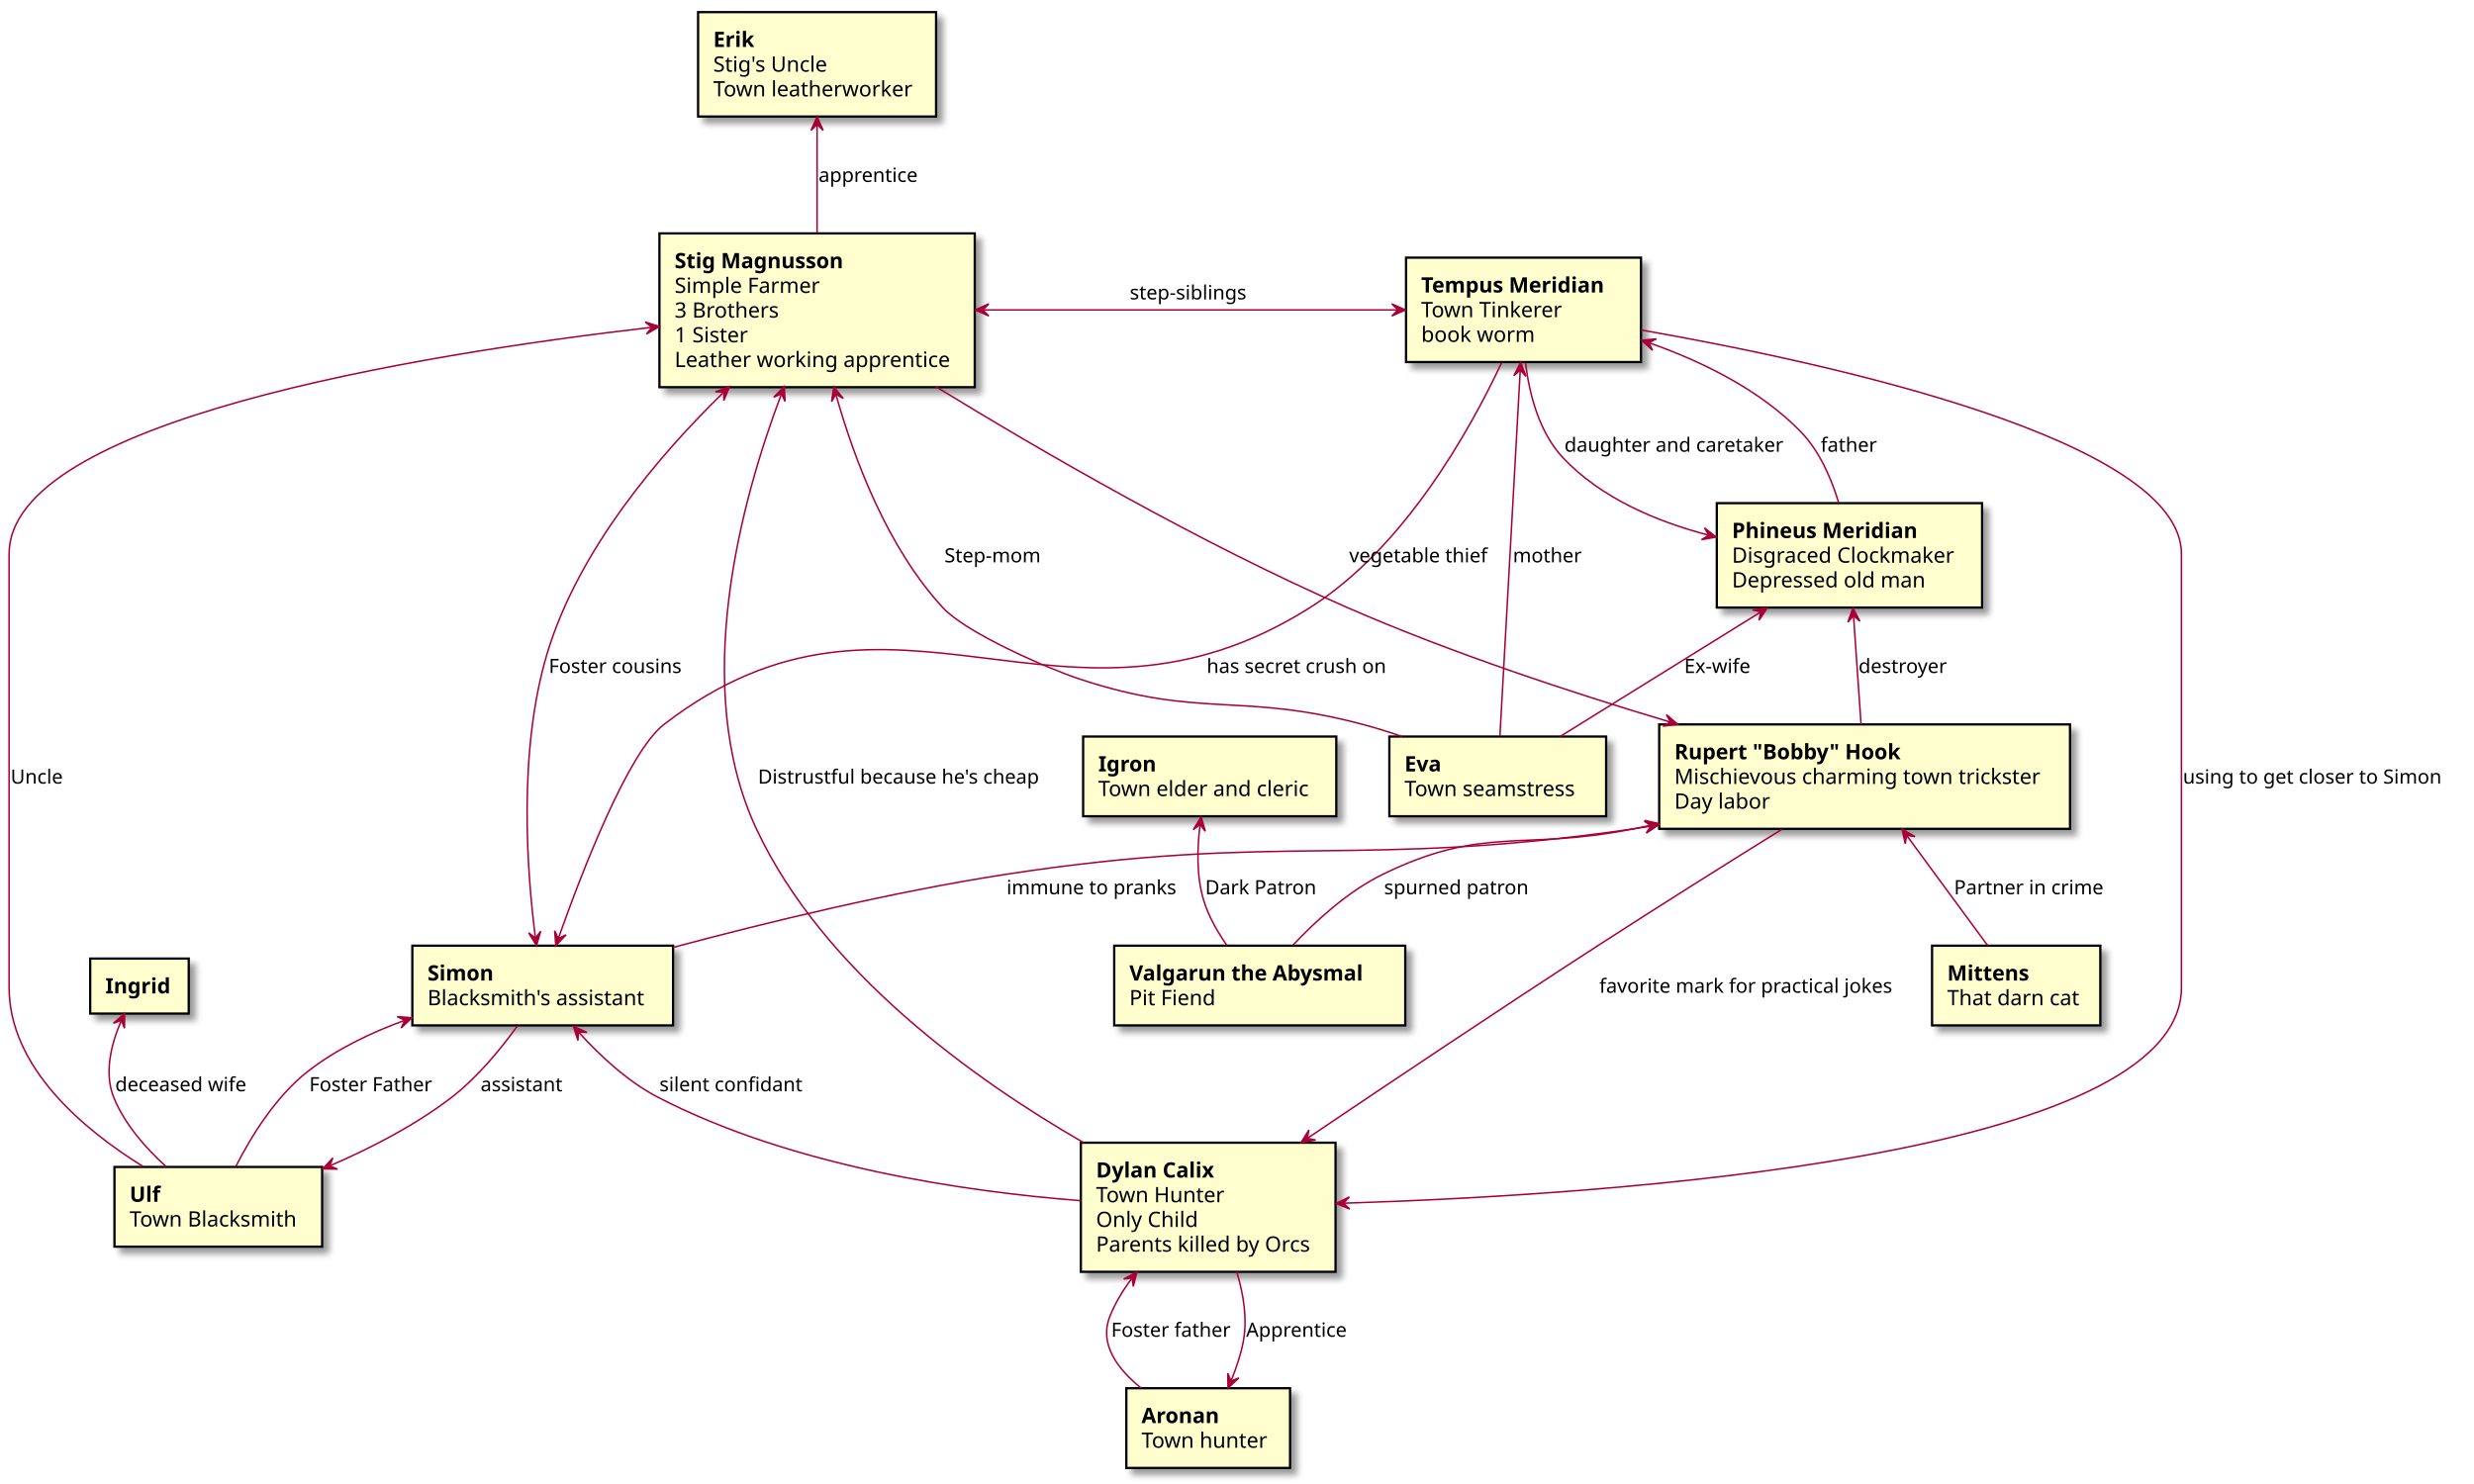
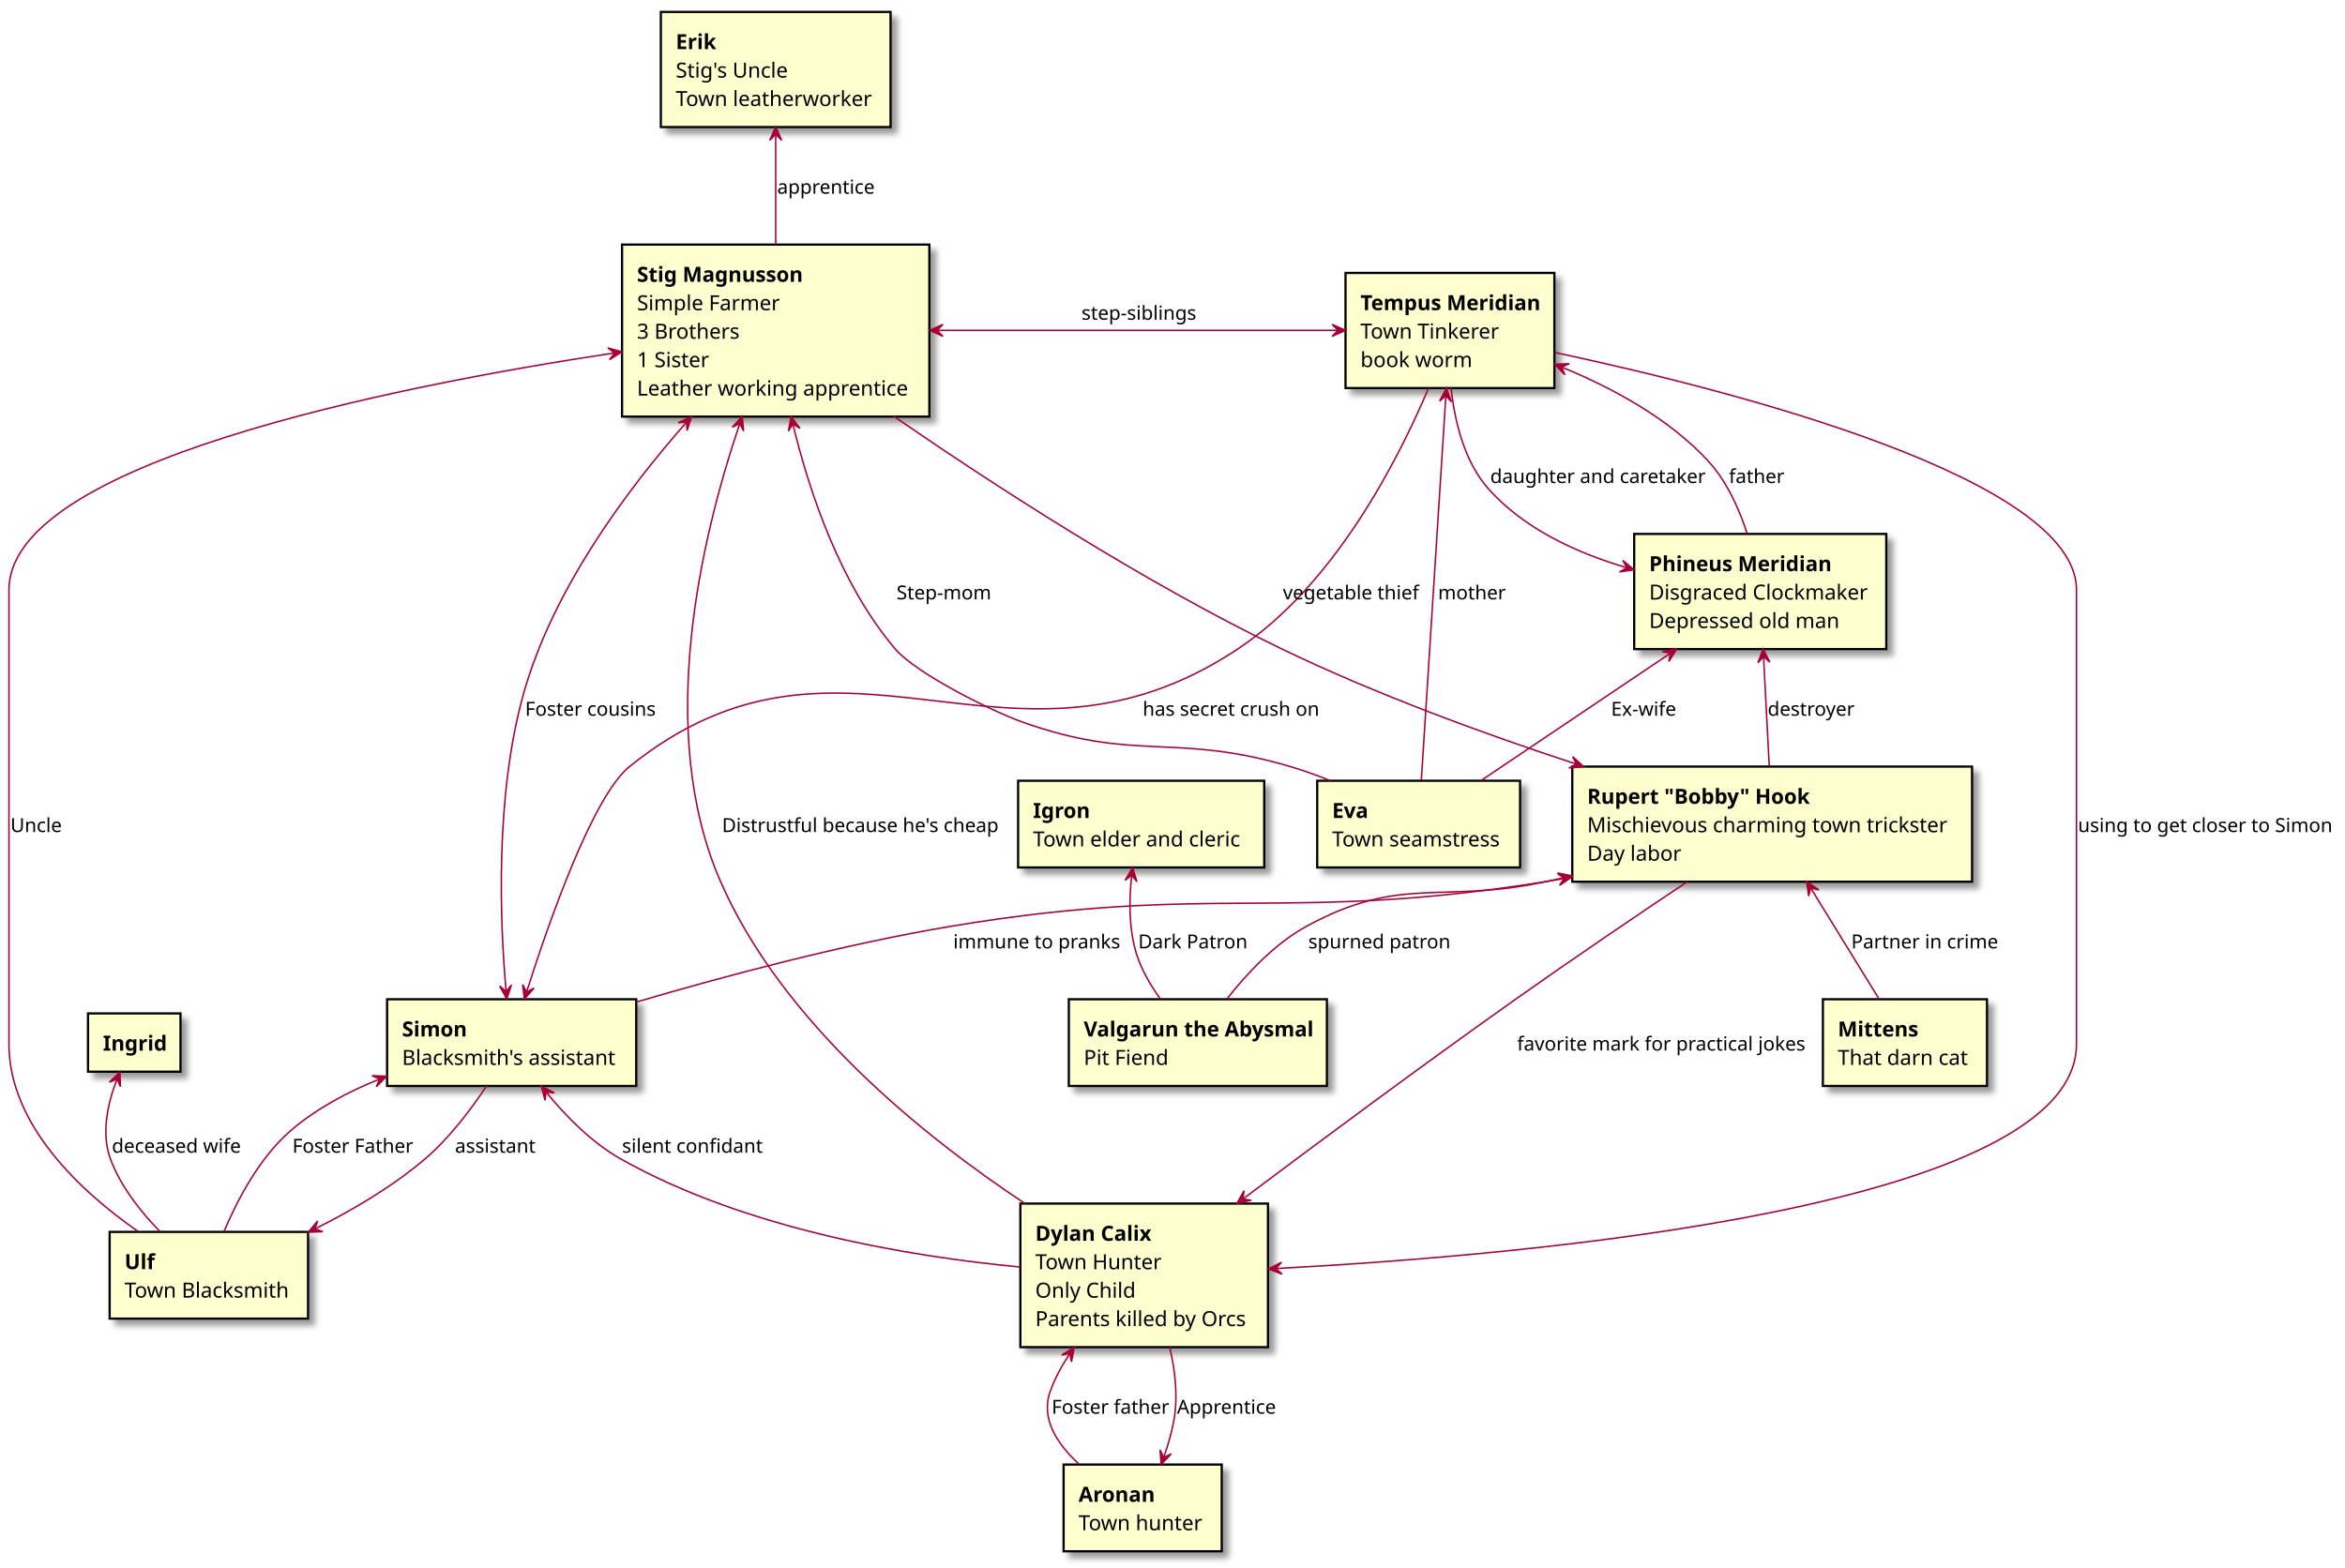
- <svg xmlns="http://www.w3.org/2000/svg" contentScriptType="application/ecmascript" contentStyleType="text/css" height="979px" preserveAspectRatio="none" style="width:1632px;height:979px;" version="1.1" viewBox="0 0 1632 979" width="1632px" zoomAndPan="magnify">
+ <svg xmlns="http://www.w3.org/2000/svg" contentScriptType="application/ecmascript" contentStyleType="text/css" height="1051px" preserveAspectRatio="none" style="width:1572px;height:1051px;" version="1.1" viewBox="0 0 1572 1051" width="1572px" zoomAndPan="magnify">
  <defs>
    <filter height="300%" id="f19bdcbiy6dqqt" width="300%" x="-1" y="-1">
      <feGaussianBlur result="blurOut" stdDeviation="2.0" />
      <feColorMatrix in="blurOut" result="blurOut2" type="matrix" values="0 0 0 0 0 0 0 0 0 0 0 0 0 0 0 0 0 0 .4 0" />
      <feOffset dx="4.0" dy="4.0" in="blurOut2" result="blurOut3" />
      <feBlend in="SourceGraphic" in2="blurOut3" mode="normal" />
    </filter>
  </defs>
  <g>
-     <rect fill="#FEFECE" filter="url(#f19bdcbiy6dqqt)" height="101.484" style="stroke: #000000; stroke-width: 1.5;" width="208" x="435" y="154" />
-     <text fill="#000000" font-family="sans-serif" font-size="14" font-weight="bold" lengthAdjust="spacingAndGlyphs" textLength="125" x="445" y="176.995">Stig Magnusson</text>
-     <text fill="#000000" font-family="sans-serif" font-size="14" lengthAdjust="spacingAndGlyphs" textLength="98" x="445" y="193.292">Simple Farmer</text>
-     <text fill="#000000" font-family="sans-serif" font-size="14" lengthAdjust="spacingAndGlyphs" textLength="73" x="445" y="209.589">3 Brothers</text>
-     <text fill="#000000" font-family="sans-serif" font-size="14" lengthAdjust="spacingAndGlyphs" textLength="52" x="445" y="225.886">1 Sister</text>
-     <text fill="#000000" font-family="sans-serif" font-size="14" lengthAdjust="spacingAndGlyphs" textLength="188" x="445" y="242.183">Leather working apprentice</text>
-     <rect fill="#FEFECE" filter="url(#f19bdcbiy6dqqt)" height="68.891" style="stroke: #000000; stroke-width: 1.5;" width="157" x="460.5" y="8" />
-     <text fill="#000000" font-family="sans-serif" font-size="14" font-weight="bold" lengthAdjust="spacingAndGlyphs" textLength="29" x="470.5" y="30.995">Erik</text>
-     <text fill="#000000" font-family="sans-serif" font-size="14" lengthAdjust="spacingAndGlyphs" textLength="80" x="470.5" y="47.292">Stig's Uncle</text>
-     <text fill="#000000" font-family="sans-serif" font-size="14" lengthAdjust="spacingAndGlyphs" textLength="137" x="470.5" y="63.589">Town leatherworker</text>
-     <rect fill="#FEFECE" filter="url(#f19bdcbiy6dqqt)" height="68.891" style="stroke: #000000; stroke-width: 1.5;" width="155" x="927.5" y="170" />
-     <text fill="#000000" font-family="sans-serif" font-size="14" font-weight="bold" lengthAdjust="spacingAndGlyphs" textLength="135" x="937.5" y="192.995">Tempus Meridian</text>
-     <text fill="#000000" font-family="sans-serif" font-size="14" lengthAdjust="spacingAndGlyphs" textLength="99" x="937.5" y="209.292">Town Tinkerer</text>
-     <text fill="#000000" font-family="sans-serif" font-size="14" lengthAdjust="spacingAndGlyphs" textLength="77" x="937.5" y="225.589">book worm</text>
-     <rect fill="#FEFECE" filter="url(#f19bdcbiy6dqqt)" height="68.891" style="stroke: #000000; stroke-width: 1.5;" width="175" x="1132.5" y="332" />
-     <text fill="#000000" font-family="sans-serif" font-size="14" font-weight="bold" lengthAdjust="spacingAndGlyphs" textLength="135" x="1142.5" y="354.995">Phineus Meridian</text>
-     <text fill="#000000" font-family="sans-serif" font-size="14" lengthAdjust="spacingAndGlyphs" textLength="155" x="1142.5" y="371.292">Disgraced Clockmaker</text>
-     <text fill="#000000" font-family="sans-serif" font-size="14" lengthAdjust="spacingAndGlyphs" textLength="136" x="1142.5" y="387.589">Depressed old man</text>
-     <rect fill="#FEFECE" filter="url(#f19bdcbiy6dqqt)" height="52.594" style="stroke: #000000; stroke-width: 1.5;" width="143" x="916.5" y="486" />
-     <text fill="#000000" font-family="sans-serif" font-size="14" font-weight="bold" lengthAdjust="spacingAndGlyphs" textLength="27" x="926.5" y="508.995">Eva</text>
-     <text fill="#000000" font-family="sans-serif" font-size="14" lengthAdjust="spacingAndGlyphs" textLength="123" x="926.5" y="525.292">Town seamstress</text>
-     <rect fill="#FEFECE" filter="url(#f19bdcbiy6dqqt)" height="85.188" style="stroke: #000000; stroke-width: 1.5;" width="168" x="713" y="754" />
-     <text fill="#000000" font-family="sans-serif" font-size="14" font-weight="bold" lengthAdjust="spacingAndGlyphs" textLength="85" x="723" y="776.995">Dylan Calix</text>
-     <text fill="#000000" font-family="sans-serif" font-size="14" lengthAdjust="spacingAndGlyphs" textLength="89" x="723" y="793.292">Town Hunter</text>
-     <text fill="#000000" font-family="sans-serif" font-size="14" lengthAdjust="spacingAndGlyphs" textLength="68" x="723" y="809.589">Only Child</text>
-     <text fill="#000000" font-family="sans-serif" font-size="14" lengthAdjust="spacingAndGlyphs" textLength="148" x="723" y="825.886">Parents killed by Orcs</text>
-     <rect fill="#FEFECE" filter="url(#f19bdcbiy6dqqt)" height="52.594" style="stroke: #000000; stroke-width: 1.5;" width="108" x="743" y="916" />
-     <text fill="#000000" font-family="sans-serif" font-size="14" font-weight="bold" lengthAdjust="spacingAndGlyphs" textLength="57" x="753" y="938.995">Aronan</text>
-     <text fill="#000000" font-family="sans-serif" font-size="14" lengthAdjust="spacingAndGlyphs" textLength="88" x="753" y="955.292">Town hunter</text>
-     <rect fill="#FEFECE" filter="url(#f19bdcbiy6dqqt)" height="52.594" style="stroke: #000000; stroke-width: 1.5;" width="172" x="272" y="624" />
-     <text fill="#000000" font-family="sans-serif" font-size="14" font-weight="bold" lengthAdjust="spacingAndGlyphs" textLength="48" x="282" y="646.995">Simon</text>
-     <text fill="#000000" font-family="sans-serif" font-size="14" lengthAdjust="spacingAndGlyphs" textLength="152" x="282" y="663.292">Blacksmith's assistant</text>
-     <rect fill="#FEFECE" filter="url(#f19bdcbiy6dqqt)" height="52.594" style="stroke: #000000; stroke-width: 1.5;" width="137" x="75.5" y="770" />
-     <text fill="#000000" font-family="sans-serif" font-size="14" font-weight="bold" lengthAdjust="spacingAndGlyphs" textLength="21" x="85.5" y="792.995">Ulf</text>
-     <text fill="#000000" font-family="sans-serif" font-size="14" lengthAdjust="spacingAndGlyphs" textLength="117" x="85.5" y="809.292">Town Blacksmith</text>
-     <rect fill="#FEFECE" filter="url(#f19bdcbiy6dqqt)" height="68.891" style="stroke: #000000; stroke-width: 1.5;" width="271" x="1094.5" y="478" />
-     <text fill="#000000" font-family="sans-serif" font-size="14" font-weight="bold" lengthAdjust="spacingAndGlyphs" textLength="166" x="1104.5" y="500.995">Rupert "Bobby" Hook</text>
-     <text fill="#000000" font-family="sans-serif" font-size="14" lengthAdjust="spacingAndGlyphs" textLength="251" x="1104.5" y="517.292">Mischievous charming town trickster</text>
-     <text fill="#000000" font-family="sans-serif" font-size="14" lengthAdjust="spacingAndGlyphs" textLength="64" x="1104.5" y="533.589">Day labor</text>
-     <rect fill="#FEFECE" filter="url(#f19bdcbiy6dqqt)" height="52.594" style="stroke: #000000; stroke-width: 1.5;" width="111" x="1274.5" y="624" />
-     <text fill="#000000" font-family="sans-serif" font-size="14" font-weight="bold" lengthAdjust="spacingAndGlyphs" textLength="58" x="1284.5" y="646.995">Mittens</text>
-     <text fill="#000000" font-family="sans-serif" font-size="14" lengthAdjust="spacingAndGlyphs" textLength="91" x="1284.5" y="663.292">That darn cat</text>
-     <rect fill="#FEFECE" filter="url(#f19bdcbiy6dqqt)" height="52.594" style="stroke: #000000; stroke-width: 1.5;" width="167" x="714.5" y="486" />
-     <text fill="#000000" font-family="sans-serif" font-size="14" font-weight="bold" lengthAdjust="spacingAndGlyphs" textLength="41" x="724.5" y="508.995">Igron</text>
-     <text fill="#000000" font-family="sans-serif" font-size="14" lengthAdjust="spacingAndGlyphs" textLength="147" x="724.5" y="525.292">Town elder and cleric</text>
-     <rect fill="#FEFECE" filter="url(#f19bdcbiy6dqqt)" height="36.297" style="stroke: #000000; stroke-width: 1.5;" width="65" x="59.5" y="632.5" />
-     <text fill="#000000" font-family="sans-serif" font-size="14" font-weight="bold" lengthAdjust="spacingAndGlyphs" textLength="45" x="69.5" y="655.495">Ingrid</text>
-     <rect fill="#FEFECE" filter="url(#f19bdcbiy6dqqt)" height="52.594" style="stroke: #000000; stroke-width: 1.5;" width="192" x="735" y="624" />
-     <text fill="#000000" font-family="sans-serif" font-size="14" font-weight="bold" lengthAdjust="spacingAndGlyphs" textLength="172" x="745" y="646.995">Valgarun the Abysmal</text>
-     <text fill="#000000" font-family="sans-serif" font-size="14" lengthAdjust="spacingAndGlyphs" textLength="59" x="745" y="663.292">Pit Fiend</text>
-     <path d="M1089.52,544.46 C1085.3,545.33 1081.12,546.17 1077,547 C1003.92,561.64 978.95,544.25 912,577 C889.11,588.2 867.84,607.75 852.84,623.72 " fill="none" id="james&lt;-valgarun" style="stroke: #A80036; stroke-width: 1.0;" />
-     <polygon fill="#A80036" points="1094.49,543.44,1084.872,541.32,1089.591,544.44,1086.472,549.159,1094.49,543.44" style="stroke: #A80036; stroke-width: 1.0;" />
-     <text fill="#000000" font-family="sans-serif" font-size="13" lengthAdjust="spacingAndGlyphs" textLength="98" x="913" y="590.067">spurned patron</text>
-     <path d="M791.67,544.11 C789.7,559.39 789.15,578 794,594 C797.19,604.53 803.11,614.89 809.29,623.75 " fill="none" id="igron&lt;-valgarun" style="stroke: #A80036; stroke-width: 1.0;" />
-     <polygon fill="#A80036" points="792.38,539.06,787.158,547.41,791.679,544.011,795.078,548.532,792.38,539.06" style="stroke: #A80036; stroke-width: 1.0;" />
-     <text fill="#000000" font-family="sans-serif" font-size="13" lengthAdjust="spacingAndGlyphs" textLength="76" x="795" y="590.067">Dark Patron</text>
-     <path d="M80.03,673.43 C73.67,688.09 68.39,707.63 75,724 C82.17,741.76 96.09,757.56 109.57,769.76 " fill="none" id="ingrid&lt;-ulf" style="stroke: #A80036; stroke-width: 1.0;" />
-     <polygon fill="#A80036" points="82.22,668.65,74.83,675.16,80.134,673.194,82.1,678.498,82.22,668.65" style="stroke: #A80036; stroke-width: 1.0;" />
-     <text fill="#000000" font-family="sans-serif" font-size="13" lengthAdjust="spacingAndGlyphs" textLength="90" x="76" y="720.067">deceased wife</text>
-     <path d="M1127.07,353.12 C1092.73,344.14 1056.09,328.67 1031,302 C1015.19,285.19 1008.79,259.8 1006.29,239.28 " fill="none" id="phineus&lt;-rob" style="stroke: #A80036; stroke-width: 1.0;" />
-     <polygon fill="#A80036" points="1132.12,354.4,1124.376,348.315,1127.273,353.174,1122.414,356.071,1132.12,354.4" style="stroke: #A80036; stroke-width: 1.0;" />
-     <text fill="#000000" font-family="sans-serif" font-size="13" lengthAdjust="spacingAndGlyphs" textLength="151" x="1032" y="298.067">daughter and caretaker</text>
-     <path d="M1087.95,226.22 C1122.61,238.44 1161,257.14 1188,285 C1200.35,297.74 1208.11,315.84 1212.89,331.65 " fill="none" id="rob&lt;-phineus" style="stroke: #A80036; stroke-width: 1.0;" />
-     <polygon fill="#A80036" points="1082.86,224.46,1090.067,231.173,1087.588,226.088,1092.672,223.609,1082.86,224.46" style="stroke: #A80036; stroke-width: 1.0;" />
-     <text fill="#000000" font-family="sans-serif" font-size="13" lengthAdjust="spacingAndGlyphs" textLength="38" x="1201" y="298.067">father</text>
-     <path d="M1161.44,403.85 C1120.14,429.48 1065.86,463.17 1029.11,485.99 " fill="none" id="phineus&lt;-eva" style="stroke: #A80036; stroke-width: 1.0;" />
-     <polygon fill="#A80036" points="1165.9,401.08,1156.143,402.42,1161.65,403.713,1160.356,409.22,1165.9,401.08" style="stroke: #A80036; stroke-width: 1.0;" />
-     <text fill="#000000" font-family="sans-serif" font-size="13" lengthAdjust="spacingAndGlyphs" textLength="44" x="1111" y="444.067">Ex-wife</text>
-     <path d="M551.37,260.12 C563.37,302.75 585.27,361.22 622,401 C637.31,417.58 690.58,440.9 712,448 C791.9,474.49 817.65,456.4 899,478 C907.46,480.25 916.23,483 924.82,485.95 " fill="none" id="clem&lt;-eva" style="stroke: #A80036; stroke-width: 1.0;" />
-     <polygon fill="#A80036" points="550.03,255.27,548.561,265.009,551.356,260.091,556.274,262.886,550.03,255.27" style="stroke: #A80036; stroke-width: 1.0;" />
-     <text fill="#000000" font-family="sans-serif" font-size="13" lengthAdjust="spacingAndGlyphs" textLength="69" x="623" y="371.067">Step-mom</text>
-     <path d="M1222.71,406.52 C1224.26,428.86 1226.19,456.6 1227.67,477.95 " fill="none" id="phineus&lt;-james" style="stroke: #A80036; stroke-width: 1.0;" />
-     <polygon fill="#A80036" points="1222.34,401.26,1218.967,410.513,1222.683,406.248,1226.948,409.964,1222.34,401.26" style="stroke: #A80036; stroke-width: 1.0;" />
-     <text fill="#000000" font-family="sans-serif" font-size="13" lengthAdjust="spacingAndGlyphs" textLength="61" x="1226" y="444.067">destroyer</text>
-     <path d="M648.37,204.5 C731.95,204.5 845.4,204.5 921.71,204.5 " fill="none" id="clem-rob" style="stroke: #A80036; stroke-width: 1.0;" />
-     <polygon fill="#A80036" points="927.14,204.5,918.14,200.5,922.14,204.5,918.14,208.5,927.14,204.5" style="stroke: #A80036; stroke-width: 1.0;" />
-     <polygon fill="#A80036" points="643.29,204.5,652.29,208.5,648.29,204.5,652.29,200.5,643.29,204.5" style="stroke: #A80036; stroke-width: 1.0;" />
-     <text fill="#000000" font-family="sans-serif" font-size="13" lengthAdjust="spacingAndGlyphs" textLength="80" x="745.25" y="197.567">step-siblings</text>
-     <path d="M368.38,619.01 C384.04,574.8 414.38,496.2 438,478 C590.4,360.56 701.23,503.59 864,401 C926.31,361.73 969.59,284.05 990.55,239.34 " fill="none" id="martin&lt;-rob" style="stroke: #A80036; stroke-width: 1.0;" />
-     <polygon fill="#A80036" points="366.64,623.96,373.418,616.814,368.311,619.247,365.877,614.141,366.64,623.96" style="stroke: #A80036; stroke-width: 1.0;" />
-     <text fill="#000000" font-family="sans-serif" font-size="13" lengthAdjust="spacingAndGlyphs" textLength="126" x="796" y="444.067">has secret crush on</text>
-     <path d="M886.42,793.92 C1062.89,788.37 1439,763.41 1439,651.5 C1439,365.5 1439,365.5 1439,365.5 C1439,290.42 1207.42,239.65 1082.59,217.74 " fill="none" id="dave&lt;-rob" style="stroke: #A80036; stroke-width: 1.0;" />
-     <polygon fill="#A80036" points="881.26,794.08,890.381,797.794,886.258,793.923,890.13,789.798,881.26,794.08" style="stroke: #A80036; stroke-width: 1.0;" />
-     <text fill="#000000" font-family="sans-serif" font-size="13" lengthAdjust="spacingAndGlyphs" textLength="180" x="1440" y="517.067">using to get closer to Simon</text>
-     <path d="M1002.84,244.33 C999.32,307.8 992.41,432.08 989.43,485.78 " fill="none" id="rob&lt;-eva" style="stroke: #A80036; stroke-width: 1.0;" />
-     <polygon fill="#A80036" points="1003.13,239.12,998.647,247.889,1002.858,244.113,1006.635,248.324,1003.13,239.12" style="stroke: #A80036; stroke-width: 1.0;" />
-     <text fill="#000000" font-family="sans-serif" font-size="13" lengthAdjust="spacingAndGlyphs" textLength="47" x="998" y="371.067">mother</text>
-     <path d="M746.6,843.62 C740.65,851.48 735.47,860.02 732,869 C725.05,886.97 737.18,903.32 752.77,915.92 " fill="none" id="dave&lt;-aronan" style="stroke: #A80036; stroke-width: 1.0;" />
-     <polygon fill="#A80036" points="749.98,839.33,741.275,843.937,746.891,843.262,747.566,848.879,749.98,839.33" style="stroke: #A80036; stroke-width: 1.0;" />
-     <text fill="#000000" font-family="sans-serif" font-size="13" lengthAdjust="spacingAndGlyphs" textLength="82" x="733" y="882.067">Foster father</text>
-     <path d="M812.12,911.06 C815.37,903.09 818.33,894.39 820,886 C823.07,870.59 820.32,853.86 815.8,839.14 " fill="none" id="aronan&lt;-dave" style="stroke: #A80036; stroke-width: 1.0;" />
-     <polygon fill="#A80036" points="810.07,915.91,817.267,909.186,812.022,911.307,809.902,906.063,810.07,915.91" style="stroke: #A80036; stroke-width: 1.0;" />
-     <text fill="#000000" font-family="sans-serif" font-size="13" lengthAdjust="spacingAndGlyphs" textLength="69" x="822" y="882.067">Apprentice</text>
-     <path d="M515.46,260.01 C489.01,329.91 455.13,453.29 499,547 C543.2,641.41 642.86,712.49 714.77,753.94 " fill="none" id="clem&lt;-dave" style="stroke: #A80036; stroke-width: 1.0;" />
-     <polygon fill="#A80036" points="517.35,255.07,510.382,262.03,515.552,259.736,517.846,264.906,517.35,255.07" style="stroke: #A80036; stroke-width: 1.0;" />
-     <text fill="#000000" font-family="sans-serif" font-size="13" lengthAdjust="spacingAndGlyphs" textLength="196" x="500" y="517.067">Distrustful because he's cheap</text>
-     <path d="M217.48,769.29 C244.31,757.75 273.95,742.55 298,724 C314.95,710.93 330.26,692.25 341.18,677.13 " fill="none" id="ulf&lt;-martin" style="stroke: #A80036; stroke-width: 1.0;" />
-     <polygon fill="#A80036" points="212.85,771.26,222.697,771.428,217.453,769.308,219.574,764.063,212.85,771.26" style="stroke: #A80036; stroke-width: 1.0;" />
-     <text fill="#000000" font-family="sans-serif" font-size="13" lengthAdjust="spacingAndGlyphs" textLength="58" x="317" y="720.067">assistant</text>
-     <path d="M267,673.24 C244.61,681.4 221.71,692.38 203,707 C181.76,723.6 165.55,750.05 155.55,769.72 " fill="none" id="martin&lt;-ulf" style="stroke: #A80036; stroke-width: 1.0;" />
-     <polygon fill="#A80036" points="271.77,671.54,261.951,670.777,267.057,673.211,264.624,678.317,271.77,671.54" style="stroke: #A80036; stroke-width: 1.0;" />
-     <text fill="#000000" font-family="sans-serif" font-size="13" lengthAdjust="spacingAndGlyphs" textLength="85" x="204" y="720.067">Foster Father</text>
-     <path d="M1101.69,476.42 C1036.81,457.06 957.52,430.89 889,401 C792.03,358.7 686.83,297.71 617.35,255.13 " fill="none" id="james&lt;-clem" style="stroke: #A80036; stroke-width: 1.0;" />
-     <polygon fill="#A80036" points="1106.73,477.92,1099.25,471.513,1101.939,476.49,1096.962,479.179,1106.73,477.92" style="stroke: #A80036; stroke-width: 1.0;" />
-     <text fill="#000000" font-family="sans-serif" font-size="13" lengthAdjust="spacingAndGlyphs" textLength="95" x="890" y="371.067">vegetable thief</text>
-     <path d="M862.53,751.04 C914.26,716.12 988.41,666.46 1054,624 C1094.43,597.82 1140.56,568.9 1175.44,547.21 " fill="none" id="dave&lt;-james" style="stroke: #A80036; stroke-width: 1.0;" />
-     <polygon fill="#A80036" points="858.22,753.95,867.917,752.224,862.363,751.15,863.437,745.596,858.22,753.95" style="stroke: #A80036; stroke-width: 1.0;" />
-     <text fill="#000000" font-family="sans-serif" font-size="13" lengthAdjust="spacingAndGlyphs" textLength="201" x="1055" y="655.067">favorite mark for practical jokes</text>
-     <path d="M539,82.12 C539,103.68 539,130.78 539,153.9 " fill="none" id="erik&lt;-clem" style="stroke: #A80036; stroke-width: 1.0;" />
-     <polygon fill="#A80036" points="539,77.04,535,86.04,539,82.04,543,86.04,539,77.04" style="stroke: #A80036; stroke-width: 1.0;" />
-     <text fill="#000000" font-family="sans-serif" font-size="13" lengthAdjust="spacingAndGlyphs" textLength="68" x="540" y="120.067">apprentice</text>
-     <path d="M477.33,258.88 C434.49,300.62 381.55,362.86 361,431 C341.53,495.57 347.65,575.83 353.21,618.85 " fill="none" id="clem-martin" style="stroke: #A80036; stroke-width: 1.0;" />
-     <polygon fill="#A80036" points="353.89,623.91,356.673,614.462,353.233,618.953,348.742,615.514,353.89,623.91" style="stroke: #A80036; stroke-width: 1.0;" />
-     <polygon fill="#A80036" points="481.18,255.15,471.932,258.537,477.588,258.628,477.497,264.284,481.18,255.15" style="stroke: #A80036; stroke-width: 1.0;" />
-     <text fill="#000000" font-family="sans-serif" font-size="13" lengthAdjust="spacingAndGlyphs" textLength="92" x="362" y="444.067">Foster cousins</text>
-     <path d="M429.93,215.98 C274,234.03 6,277.81 6,365.5 C6,365.5 6,365.5 6,651.5 C6,704.31 54.97,745.3 94.57,769.81 " fill="none" id="clem&lt;-ulf" style="stroke: #A80036; stroke-width: 1.0;" />
-     <polygon fill="#A80036" points="434.97,215.4,425.572,212.454,430.003,215.971,426.486,220.402,434.97,215.4" style="stroke: #A80036; stroke-width: 1.0;" />
-     <text fill="#000000" font-family="sans-serif" font-size="13" lengthAdjust="spacingAndGlyphs" textLength="36" x="7" y="517.067">Uncle</text>
-     <path d="M1089.05,545.14 C1085,545.8 1080.97,546.42 1077,547 C894.43,573.46 845.33,548.91 663,577 C588.23,588.52 504.74,608.9 444.04,625.13 " fill="none" id="james&lt;-martin" style="stroke: #A80036; stroke-width: 1.0;" />
-     <polygon fill="#A80036" points="1094.21,544.29,1084.678,541.811,1089.277,545.105,1085.982,549.704,1094.21,544.29" style="stroke: #A80036; stroke-width: 1.0;" />
-     <text fill="#000000" font-family="sans-serif" font-size="13" lengthAdjust="spacingAndGlyphs" textLength="117" x="664" y="590.067">immune to pranks</text>
-     <path d="M381.62,680.98 C395.33,696.13 413.85,713.56 434,724 C522.25,769.74 636.45,786.31 712.98,792.26 " fill="none" id="martin&lt;-dave" style="stroke: #A80036; stroke-width: 1.0;" />
-     <polygon fill="#A80036" points="378.24,677.19,381.25,686.568,381.57,680.92,387.218,681.24,378.24,677.19" style="stroke: #A80036; stroke-width: 1.0;" />
-     <text fill="#000000" font-family="sans-serif" font-size="13" lengthAdjust="spacingAndGlyphs" textLength="97" x="435" y="720.067">silent confidant</text>
-     <path d="M1257.84,551.37 C1274.86,574.51 1296.17,603.5 1311.21,623.95 " fill="none" id="james&lt;-mittens" style="stroke: #A80036; stroke-width: 1.0;" />
-     <polygon fill="#A80036" points="1254.72,547.12,1256.821,556.742,1257.679,551.151,1263.27,552.008,1254.72,547.12" style="stroke: #A80036; stroke-width: 1.0;" />
-     <text fill="#000000" font-family="sans-serif" font-size="13" lengthAdjust="spacingAndGlyphs" textLength="102" x="1289" y="590.067">Partner in crime</text>
+     <rect fill="#FEFECE" filter="url(#f19bdcbiy6dqqt)" height="115.34" style="stroke: #000000; stroke-width: 1.5;" width="206" x="417" y="164" />
+     <text fill="#000000" font-family="sans-serif" font-size="14" font-weight="bold" lengthAdjust="spacingAndGlyphs" textLength="111" x="427" y="188.966">Stig Magnusson</text>
+     <text fill="#000000" font-family="sans-serif" font-size="14" lengthAdjust="spacingAndGlyphs" textLength="98" x="427" y="208.034">Simple Farmer</text>
+     <text fill="#000000" font-family="sans-serif" font-size="14" lengthAdjust="spacingAndGlyphs" textLength="70" x="427" y="227.102">3 Brothers</text>
+     <text fill="#000000" font-family="sans-serif" font-size="14" lengthAdjust="spacingAndGlyphs" textLength="50" x="427" y="246.17">1 Sister</text>
+     <text fill="#000000" font-family="sans-serif" font-size="14" lengthAdjust="spacingAndGlyphs" textLength="186" x="427" y="265.238">Leather working apprentice</text>
+     <rect fill="#FEFECE" filter="url(#f19bdcbiy6dqqt)" height="77.204" style="stroke: #000000; stroke-width: 1.5;" width="154" x="443" y="8" />
+     <text fill="#000000" font-family="sans-serif" font-size="14" font-weight="bold" lengthAdjust="spacingAndGlyphs" textLength="27" x="453" y="32.966">Erik</text>
+     <text fill="#000000" font-family="sans-serif" font-size="14" lengthAdjust="spacingAndGlyphs" textLength="78" x="453" y="52.034">Stig's Uncle</text>
+     <text fill="#000000" font-family="sans-serif" font-size="14" lengthAdjust="spacingAndGlyphs" textLength="134" x="453" y="71.102">Town leatherworker</text>
+     <rect fill="#FEFECE" filter="url(#f19bdcbiy6dqqt)" height="77.204" style="stroke: #000000; stroke-width: 1.5;" width="140" x="902" y="183" />
+     <text fill="#000000" font-family="sans-serif" font-size="14" font-weight="bold" lengthAdjust="spacingAndGlyphs" textLength="120" x="912" y="207.966">Tempus Meridian</text>
+     <text fill="#000000" font-family="sans-serif" font-size="14" lengthAdjust="spacingAndGlyphs" textLength="96" x="912" y="227.034">Town Tinkerer</text>
+     <text fill="#000000" font-family="sans-serif" font-size="14" lengthAdjust="spacingAndGlyphs" textLength="74" x="912" y="246.102">book worm</text>
+     <rect fill="#FEFECE" filter="url(#f19bdcbiy6dqqt)" height="77.204" style="stroke: #000000; stroke-width: 1.5;" width="169" x="1095.5" y="358" />
+     <text fill="#000000" font-family="sans-serif" font-size="14" font-weight="bold" lengthAdjust="spacingAndGlyphs" textLength="120" x="1105.5" y="382.966">Phineus Meridian</text>
+     <text fill="#000000" font-family="sans-serif" font-size="14" lengthAdjust="spacingAndGlyphs" textLength="149" x="1105.5" y="402.034">Disgraced Clockmaker</text>
+     <text fill="#000000" font-family="sans-serif" font-size="14" lengthAdjust="spacingAndGlyphs" textLength="131" x="1105.5" y="421.102">Depressed old man</text>
+     <rect fill="#FEFECE" filter="url(#f19bdcbiy6dqqt)" height="58.136" style="stroke: #000000; stroke-width: 1.5;" width="136" x="883" y="523.5" />
+     <text fill="#000000" font-family="sans-serif" font-size="14" font-weight="bold" lengthAdjust="spacingAndGlyphs" textLength="24" x="893" y="548.466">Eva</text>
+     <text fill="#000000" font-family="sans-serif" font-size="14" lengthAdjust="spacingAndGlyphs" textLength="116" x="893" y="567.534">Town seamstress</text>
+     <rect fill="#FEFECE" filter="url(#f19bdcbiy6dqqt)" height="96.272" style="stroke: #000000; stroke-width: 1.5;" width="166" x="684" y="807" />
+     <text fill="#000000" font-family="sans-serif" font-size="14" font-weight="bold" lengthAdjust="spacingAndGlyphs" textLength="76" x="694" y="831.966">Dylan Calix</text>
+     <text fill="#000000" font-family="sans-serif" font-size="14" lengthAdjust="spacingAndGlyphs" textLength="87" x="694" y="851.034">Town Hunter</text>
+     <text fill="#000000" font-family="sans-serif" font-size="14" lengthAdjust="spacingAndGlyphs" textLength="70" x="694" y="870.102">Only Child</text>
+     <text fill="#000000" font-family="sans-serif" font-size="14" lengthAdjust="spacingAndGlyphs" textLength="146" x="694" y="889.17">Parents killed by Orcs</text>
+     <rect fill="#FEFECE" filter="url(#f19bdcbiy6dqqt)" height="58.136" style="stroke: #000000; stroke-width: 1.5;" width="106" x="713" y="982" />
+     <text fill="#000000" font-family="sans-serif" font-size="14" font-weight="bold" lengthAdjust="spacingAndGlyphs" textLength="51" x="723" y="1006.966">Aronan</text>
+     <text fill="#000000" font-family="sans-serif" font-size="14" lengthAdjust="spacingAndGlyphs" textLength="86" x="723" y="1026.034">Town hunter</text>
+     <rect fill="#FEFECE" filter="url(#f19bdcbiy6dqqt)" height="58.136" style="stroke: #000000; stroke-width: 1.5;" width="167" x="259.5" y="670" />
+     <text fill="#000000" font-family="sans-serif" font-size="14" font-weight="bold" lengthAdjust="spacingAndGlyphs" textLength="44" x="269.5" y="694.966">Simon</text>
+     <text fill="#000000" font-family="sans-serif" font-size="14" lengthAdjust="spacingAndGlyphs" textLength="147" x="269.5" y="714.034">Blacksmith's assistant</text>
+     <rect fill="#FEFECE" filter="url(#f19bdcbiy6dqqt)" height="58.136" style="stroke: #000000; stroke-width: 1.5;" width="133" x="73.5" y="826" />
+     <text fill="#000000" font-family="sans-serif" font-size="14" font-weight="bold" lengthAdjust="spacingAndGlyphs" textLength="20" x="83.5" y="850.966">Ulf</text>
+     <text fill="#000000" font-family="sans-serif" font-size="14" lengthAdjust="spacingAndGlyphs" textLength="113" x="83.5" y="870.034">Town Blacksmith</text>
+     <rect fill="#FEFECE" filter="url(#f19bdcbiy6dqqt)" height="77.204" style="stroke: #000000; stroke-width: 1.5;" width="268" x="1054" y="514" />
+     <text fill="#000000" font-family="sans-serif" font-size="14" font-weight="bold" lengthAdjust="spacingAndGlyphs" textLength="151" x="1064" y="538.966">Rupert "Bobby" Hook</text>
+     <text fill="#000000" font-family="sans-serif" font-size="14" lengthAdjust="spacingAndGlyphs" textLength="248" x="1064" y="558.034">Mischievous charming town trickster</text>
+     <text fill="#000000" font-family="sans-serif" font-size="14" lengthAdjust="spacingAndGlyphs" textLength="64" x="1064" y="577.102">Day labor</text>
+     <rect fill="#FEFECE" filter="url(#f19bdcbiy6dqqt)" height="58.136" style="stroke: #000000; stroke-width: 1.5;" width="110" x="1222" y="670" />
+     <text fill="#000000" font-family="sans-serif" font-size="14" font-weight="bold" lengthAdjust="spacingAndGlyphs" textLength="53" x="1232" y="694.966">Mittens</text>
+     <text fill="#000000" font-family="sans-serif" font-size="14" lengthAdjust="spacingAndGlyphs" textLength="90" x="1232" y="714.034">That darn cat</text>
+     <rect fill="#FEFECE" filter="url(#f19bdcbiy6dqqt)" height="58.136" style="stroke: #000000; stroke-width: 1.5;" width="165" x="682.5" y="523.5" />
+     <text fill="#000000" font-family="sans-serif" font-size="14" font-weight="bold" lengthAdjust="spacingAndGlyphs" textLength="38" x="692.5" y="548.466">Igron</text>
+     <text fill="#000000" font-family="sans-serif" font-size="14" lengthAdjust="spacingAndGlyphs" textLength="145" x="692.5" y="567.534">Town elder and cleric</text>
+     <rect fill="#FEFECE" filter="url(#f19bdcbiy6dqqt)" height="39.068" style="stroke: #000000; stroke-width: 1.5;" width="62" x="59" y="679.5" />
+     <text fill="#000000" font-family="sans-serif" font-size="14" font-weight="bold" lengthAdjust="spacingAndGlyphs" textLength="42" x="69" y="704.466">Ingrid</text>
+     <rect fill="#FEFECE" filter="url(#f19bdcbiy6dqqt)" height="58.136" style="stroke: #000000; stroke-width: 1.5;" width="173" x="716.5" y="670" />
+     <text fill="#000000" font-family="sans-serif" font-size="14" font-weight="bold" lengthAdjust="spacingAndGlyphs" textLength="153" x="726.5" y="694.966">Valgarun the Abysmal</text>
+     <text fill="#000000" font-family="sans-serif" font-size="14" lengthAdjust="spacingAndGlyphs" textLength="58" x="726.5" y="714.034">Pit Fiend</text>
+     <path d="M1048.83,588.39 C1044.85,589.28 1040.9,590.15 1037,591 C965.87,606.45 939.94,586.22 876,621 C854.48,632.71 835.61,653.03 822.46,669.86 " fill="none" id="james&lt;-valgarun" style="stroke: #A80036; stroke-width: 1.0;" />
+     <polygon fill="#A80036" points="1053.89,587.24,1044.23,585.321,1049.013,588.341,1045.992,593.124,1053.89,587.24" style="stroke: #A80036; stroke-width: 1.0;" />
+     <text fill="#000000" font-family="sans-serif" font-size="13" lengthAdjust="spacingAndGlyphs" textLength="94" x="877" y="635.897">spurned patron</text>
+     <path d="M758.68,586.78 C756.85,603.16 756.6,623 762,640 C765.36,650.58 771.43,660.89 777.88,669.81 " fill="none" id="igron&lt;-valgarun" style="stroke: #A80036; stroke-width: 1.0;" />
+     <polygon fill="#A80036" points="759.29,581.81,754.214,590.25,758.675,586.772,762.153,591.234,759.29,581.81" style="stroke: #A80036; stroke-width: 1.0;" />
+     <text fill="#000000" font-family="sans-serif" font-size="13" lengthAdjust="spacingAndGlyphs" textLength="72" x="763" y="635.897">Dark Patron</text>
+     <path d="M78.49,723.44 C72.47,738.96 67.56,759.59 74,777 C80.84,795.49 94.33,812.54 107.34,825.87 " fill="none" id="ingrid&lt;-ulf" style="stroke: #A80036; stroke-width: 1.0;" />
+     <polygon fill="#A80036" points="80.39,718.79,73.29,725.616,78.504,723.42,80.699,728.634,80.39,718.79" style="stroke: #A80036; stroke-width: 1.0;" />
+     <text fill="#000000" font-family="sans-serif" font-size="13" lengthAdjust="spacingAndGlyphs" textLength="83" x="75" y="772.897">deceased wife</text>
+     <path d="M1090.53,380.66 C1057.26,370.89 1021.85,354.72 998,328 C981.55,309.56 975.12,282.37 972.77,260.21 " fill="none" id="phineus&lt;-rob" style="stroke: #A80036; stroke-width: 1.0;" />
+     <polygon fill="#A80036" points="1095.42,382.06,1087.86,375.747,1090.611,380.69,1085.668,383.441,1095.42,382.06" style="stroke: #A80036; stroke-width: 1.0;" />
+     <text fill="#000000" font-family="sans-serif" font-size="13" lengthAdjust="spacingAndGlyphs" textLength="141" x="999" y="323.897">daughter and caretaker</text>
+     <path d="M1047.08,246.21 C1080.7,260.01 1118.61,280.44 1145,309 C1157.53,322.57 1165.84,341.2 1171.21,357.7 " fill="none" id="rob&lt;-phineus" style="stroke: #A80036; stroke-width: 1.0;" />
+     <polygon fill="#A80036" points="1042.16,244.22,1049.012,251.295,1046.797,246.089,1052.003,243.875,1042.16,244.22" style="stroke: #A80036; stroke-width: 1.0;" />
+     <text fill="#000000" font-family="sans-serif" font-size="13" lengthAdjust="spacingAndGlyphs" textLength="36" x="1159" y="323.897">father</text>
+     <path d="M1119.66,438.08 C1079.7,464.95 1028.29,499.52 992.8,523.39 " fill="none" id="phineus&lt;-eva" style="stroke: #A80036; stroke-width: 1.0;" />
+     <polygon fill="#A80036" points="1123.98,435.17,1114.281,436.88,1119.833,437.963,1118.75,443.515,1123.98,435.17" style="stroke: #A80036; stroke-width: 1.0;" />
+     <text fill="#000000" font-family="sans-serif" font-size="13" lengthAdjust="spacingAndGlyphs" textLength="42" x="1080" y="479.897">Ex-wife</text>
+     <path d="M531.5,284.31 C542.61,330.11 563.32,391.8 600,435 C614.11,451.62 664.47,476.65 685,484 C761.35,511.36 787.24,490.95 865,514 C873.75,516.59 882.78,519.84 891.56,523.34 " fill="none" id="clem&lt;-eva" style="stroke: #A80036; stroke-width: 1.0;" />
+     <polygon fill="#A80036" points="530.32,279.37,528.515,289.052,531.479,284.234,536.297,287.198,530.32,279.37" style="stroke: #A80036; stroke-width: 1.0;" />
+     <text fill="#000000" font-family="sans-serif" font-size="13" lengthAdjust="spacingAndGlyphs" textLength="63" x="601" y="401.897">Step-mom</text>
+     <path d="M1182.22,440.32 C1183.43,463.44 1184.89,491.7 1186.05,513.95 " fill="none" id="phineus&lt;-james" style="stroke: #A80036; stroke-width: 1.0;" />
+     <polygon fill="#A80036" points="1181.96,435.17,1178.429,444.364,1182.217,440.163,1186.418,443.952,1181.96,435.17" style="stroke: #A80036; stroke-width: 1.0;" />
+     <text fill="#000000" font-family="sans-serif" font-size="13" lengthAdjust="spacingAndGlyphs" textLength="58" x="1185" y="479.897">destroyer</text>
+     <path d="M628.17,221.5 C711.1,221.5 823.42,221.5 896.77,221.5 " fill="none" id="clem-rob" style="stroke: #A80036; stroke-width: 1.0;" />
+     <polygon fill="#A80036" points="901.99,221.5,892.99,217.5,896.99,221.5,892.99,225.5,901.99,221.5" style="stroke: #A80036; stroke-width: 1.0;" />
+     <polygon fill="#A80036" points="623.13,221.5,632.13,225.5,628.13,221.5,632.13,217.5,623.13,221.5" style="stroke: #A80036; stroke-width: 1.0;" />
+     <text fill="#000000" font-family="sans-serif" font-size="13" lengthAdjust="spacingAndGlyphs" textLength="75" x="725" y="214.397">step-siblings</text>
+     <path d="M353.08,664.89 C368.18,617.46 397.51,533.73 422,514 C565.82,398.11 676.16,537.22 830,435 C894.49,392.15 937.04,308.98 957.6,260.37 " fill="none" id="martin&lt;-rob" style="stroke: #A80036; stroke-width: 1.0;" />
+     <polygon fill="#A80036" points="351.49,669.92,358.005,662.534,352.99,665.15,350.373,660.135,351.49,669.92" style="stroke: #A80036; stroke-width: 1.0;" />
+     <text fill="#000000" font-family="sans-serif" font-size="13" lengthAdjust="spacingAndGlyphs" textLength="115" x="766" y="479.897">has secret crush on</text>
+     <path d="M855.36,850.56 C1027.7,841.43 1392,809.21 1392,700 C1392,395.5 1392,395.5 1392,395.5 C1392,320.78 1161.86,261.89 1042.3,236.33 " fill="none" id="dave&lt;-rob" style="stroke: #A80036; stroke-width: 1.0;" />
+     <polygon fill="#A80036" points="850.32,850.82,859.514,854.352,855.313,850.563,859.103,846.363,850.32,850.82" style="stroke: #A80036; stroke-width: 1.0;" />
+     <text fill="#000000" font-family="sans-serif" font-size="13" lengthAdjust="spacingAndGlyphs" textLength="167" x="1393" y="557.897">using to get closer to Simon</text>
+     <path d="M969.26,265.45 C964.89,333.82 956.49,465.57 952.8,523.27 " fill="none" id="rob&lt;-eva" style="stroke: #A80036; stroke-width: 1.0;" />
+     <polygon fill="#A80036" points="969.59,260.24,965.032,268.971,969.275,265.23,973.016,269.474,969.59,260.24" style="stroke: #A80036; stroke-width: 1.0;" />
+     <text fill="#000000" font-family="sans-serif" font-size="13" lengthAdjust="spacingAndGlyphs" textLength="45" x="964" y="401.897">mother</text>
+     <path d="M717.08,907.76 C711.75,915.71 707.14,924.22 704,933 C697.48,951.27 708.8,968.41 723.47,981.86 " fill="none" id="dave&lt;-aronan" style="stroke: #A80036; stroke-width: 1.0;" />
+     <polygon fill="#A80036" points="720.12,903.4,711.713,908.53,717.278,907.514,718.295,913.078,720.12,903.4" style="stroke: #A80036; stroke-width: 1.0;" />
+     <text fill="#000000" font-family="sans-serif" font-size="13" lengthAdjust="spacingAndGlyphs" textLength="77" x="705" y="947.897">Foster father</text>
+     <path d="M780.17,977.01 C783,968.97 785.54,960.3 787,952 C789.8,936.07 787.76,918.74 784.1,903.25 " fill="none" id="aronan&lt;-dave" style="stroke: #A80036; stroke-width: 1.0;" />
+     <polygon fill="#A80036" points="778.38,981.92,785.203,974.817,780.081,977.218,777.68,972.096,778.38,981.92" style="stroke: #A80036; stroke-width: 1.0;" />
+     <text fill="#000000" font-family="sans-serif" font-size="13" lengthAdjust="spacingAndGlyphs" textLength="65" x="789" y="947.897">Apprentice</text>
+     <path d="M495.91,284.08 C470.28,359.68 438.98,490.25 483,591 C524.36,685.68 618.48,761.5 687.07,806.96 " fill="none" id="clem&lt;-dave" style="stroke: #A80036; stroke-width: 1.0;" />
+     <polygon fill="#A80036" points="497.59,279.18,490.884,286.393,495.966,283.909,498.45,288.991,497.59,279.18" style="stroke: #A80036; stroke-width: 1.0;" />
+     <text fill="#000000" font-family="sans-serif" font-size="13" lengthAdjust="spacingAndGlyphs" textLength="180" x="484" y="557.897">Distrustful because he's cheap</text>
+     <path d="M211.22,823.96 C236.06,811.54 263.16,795.64 285,777 C301.29,763.09 315.79,743.84 326.22,728.07 " fill="none" id="ulf&lt;-martin" style="stroke: #A80036; stroke-width: 1.0;" />
+     <polygon fill="#A80036" points="206.61,826.24,216.451,825.843,211.094,824.027,212.91,818.669,206.61,826.24" style="stroke: #A80036; stroke-width: 1.0;" />
+     <text fill="#000000" font-family="sans-serif" font-size="13" lengthAdjust="spacingAndGlyphs" textLength="53" x="305" y="772.897">assistant</text>
+     <path d="M254.43,723.53 C233.38,732 212.09,743.25 195,758 C173.91,776.2 159.07,804.58 150.16,825.77 " fill="none" id="martin&lt;-ulf" style="stroke: #A80036; stroke-width: 1.0;" />
+     <polygon fill="#A80036" points="259.2,721.65,249.361,721.216,254.546,723.477,252.285,728.663,259.2,721.65" style="stroke: #A80036; stroke-width: 1.0;" />
+     <text fill="#000000" font-family="sans-serif" font-size="13" lengthAdjust="spacingAndGlyphs" textLength="80" x="196" y="772.897">Foster Father</text>
+     <path d="M1056.8,512.38 C995.44,492.25 922.14,465.51 859,435 C765.66,389.9 665.93,325.15 598.99,279.01 " fill="none" id="james&lt;-clem" style="stroke: #A80036; stroke-width: 1.0;" />
+     <polygon fill="#A80036" points="1061.57,513.94,1054.261,507.339,1056.818,512.385,1051.772,514.942,1061.57,513.94" style="stroke: #A80036; stroke-width: 1.0;" />
+     <text fill="#000000" font-family="sans-serif" font-size="13" lengthAdjust="spacingAndGlyphs" textLength="89" x="860" y="401.897">vegetable thief</text>
+     <path d="M833.32,803.85 C883.17,766.42 953.37,714.32 1016,670 C1053.98,643.12 1097.36,613.75 1131.05,591.22 " fill="none" id="dave&lt;-james" style="stroke: #A80036; stroke-width: 1.0;" />
+     <polygon fill="#A80036" points="829.16,806.97,838.76,804.77,833.16,803.97,833.96,798.37,829.16,806.97" style="stroke: #A80036; stroke-width: 1.0;" />
+     <text fill="#000000" font-family="sans-serif" font-size="13" lengthAdjust="spacingAndGlyphs" textLength="187" x="1017" y="704.397">favorite mark for practical jokes</text>
+     <path d="M520,90.28 C520,112.52 520,139.99 520,163.96 " fill="none" id="erik&lt;-clem" style="stroke: #A80036; stroke-width: 1.0;" />
+     <polygon fill="#A80036" points="520,85.04,516,94.04,520,90.04,524,94.04,520,85.04" style="stroke: #A80036; stroke-width: 1.0;" />
+     <text fill="#000000" font-family="sans-serif" font-size="13" lengthAdjust="spacingAndGlyphs" textLength="64" x="521" y="129.897">apprentice</text>
+     <path d="M460.21,283.14 C419.88,328.82 370.58,395.33 351,465 C331.65,533.85 335.2,618.65 339.26,664.59 " fill="none" id="clem-martin" style="stroke: #A80036; stroke-width: 1.0;" />
+     <polygon fill="#A80036" points="339.73,669.73,342.889,660.402,339.272,664.751,334.923,661.134,339.73,669.73" style="stroke: #A80036; stroke-width: 1.0;" />
+     <polygon fill="#A80036" points="463.59,279.33,454.62,283.397,460.267,283.066,460.598,288.713,463.59,279.33" style="stroke: #A80036; stroke-width: 1.0;" />
+     <text fill="#000000" font-family="sans-serif" font-size="13" lengthAdjust="spacingAndGlyphs" textLength="86" x="352" y="479.897">Foster cousins</text>
+     <path d="M411.59,236.69 C260.79,259.52 6,310.65 6,395.5 C6,395.5 6,395.5 6,700 C6,754.4 54.18,798.93 92.76,825.87 " fill="none" id="clem&lt;-ulf" style="stroke: #A80036; stroke-width: 1.0;" />
+     <polygon fill="#A80036" points="416.91,235.89,407.416,233.272,411.966,236.633,408.604,241.183,416.91,235.89" style="stroke: #A80036; stroke-width: 1.0;" />
+     <text fill="#000000" font-family="sans-serif" font-size="13" lengthAdjust="spacingAndGlyphs" textLength="34" x="7" y="557.897">Uncle</text>
+     <path d="M1048.65,589.01 C1044.73,589.72 1040.84,590.38 1037,591 C861.42,619.2 813.41,591.76 638,621 C565.69,633.05 485.27,654.6 426.69,671.85 " fill="none" id="james&lt;-martin" style="stroke: #A80036; stroke-width: 1.0;" />
+     <polygon fill="#A80036" points="1053.63,588.09,1044.057,585.777,1048.712,588.991,1045.498,593.646,1053.63,588.09" style="stroke: #A80036; stroke-width: 1.0;" />
+     <text fill="#000000" font-family="sans-serif" font-size="13" lengthAdjust="spacingAndGlyphs" textLength="110" x="639" y="635.897">immune to pranks</text>
+     <path d="M366.08,732.24 C379.02,748.04 396.48,765.98 416,777 C499.52,824.16 609.33,842.45 683.72,849.53 " fill="none" id="martin&lt;-dave" style="stroke: #A80036; stroke-width: 1.0;" />
+     <polygon fill="#A80036" points="362.89,728.28,365.401,737.803,366.019,732.18,371.642,732.797,362.89,728.28" style="stroke: #A80036; stroke-width: 1.0;" />
+     <text fill="#000000" font-family="sans-serif" font-size="13" lengthAdjust="spacingAndGlyphs" textLength="92" x="417" y="772.897">silent confidant</text>
+     <path d="M1213.86,595.48 C1228.56,619.35 1246.57,648.59 1259.59,669.73 " fill="none" id="james&lt;-mittens" style="stroke: #A80036; stroke-width: 1.0;" />
+     <polygon fill="#A80036" points="1211.15,591.09,1212.451,600.852,1213.766,595.351,1219.268,596.666,1211.15,591.09" style="stroke: #A80036; stroke-width: 1.0;" />
+     <text fill="#000000" font-family="sans-serif" font-size="13" lengthAdjust="spacingAndGlyphs" textLength="95" x="1241" y="635.897">Partner in crime</text>
  </g>
</svg>
